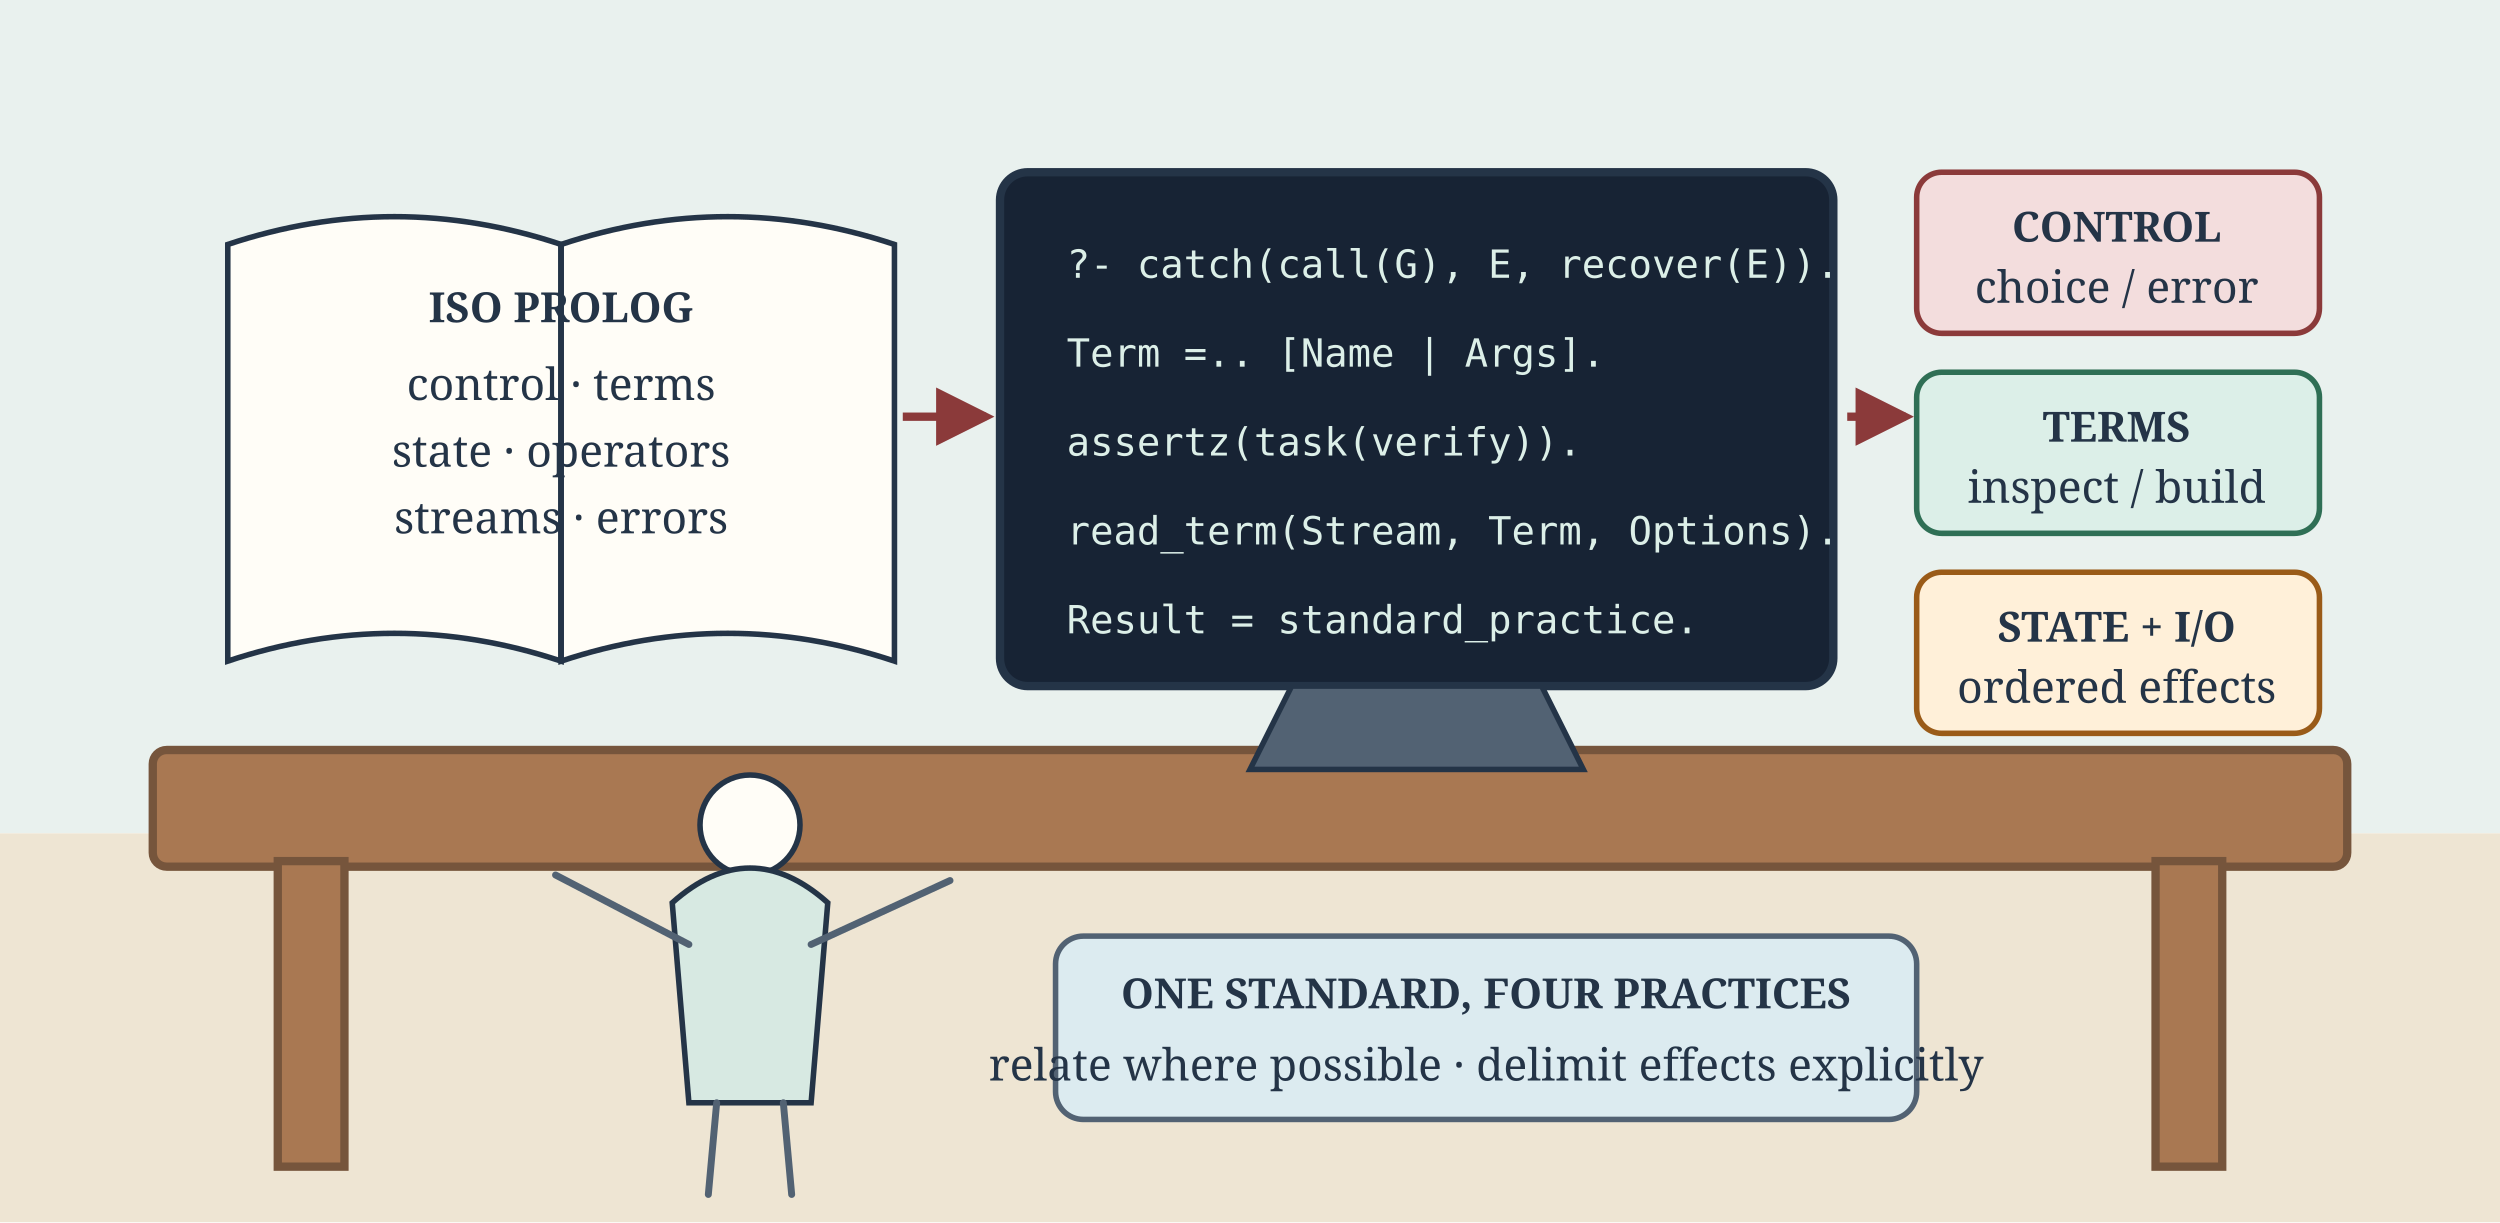
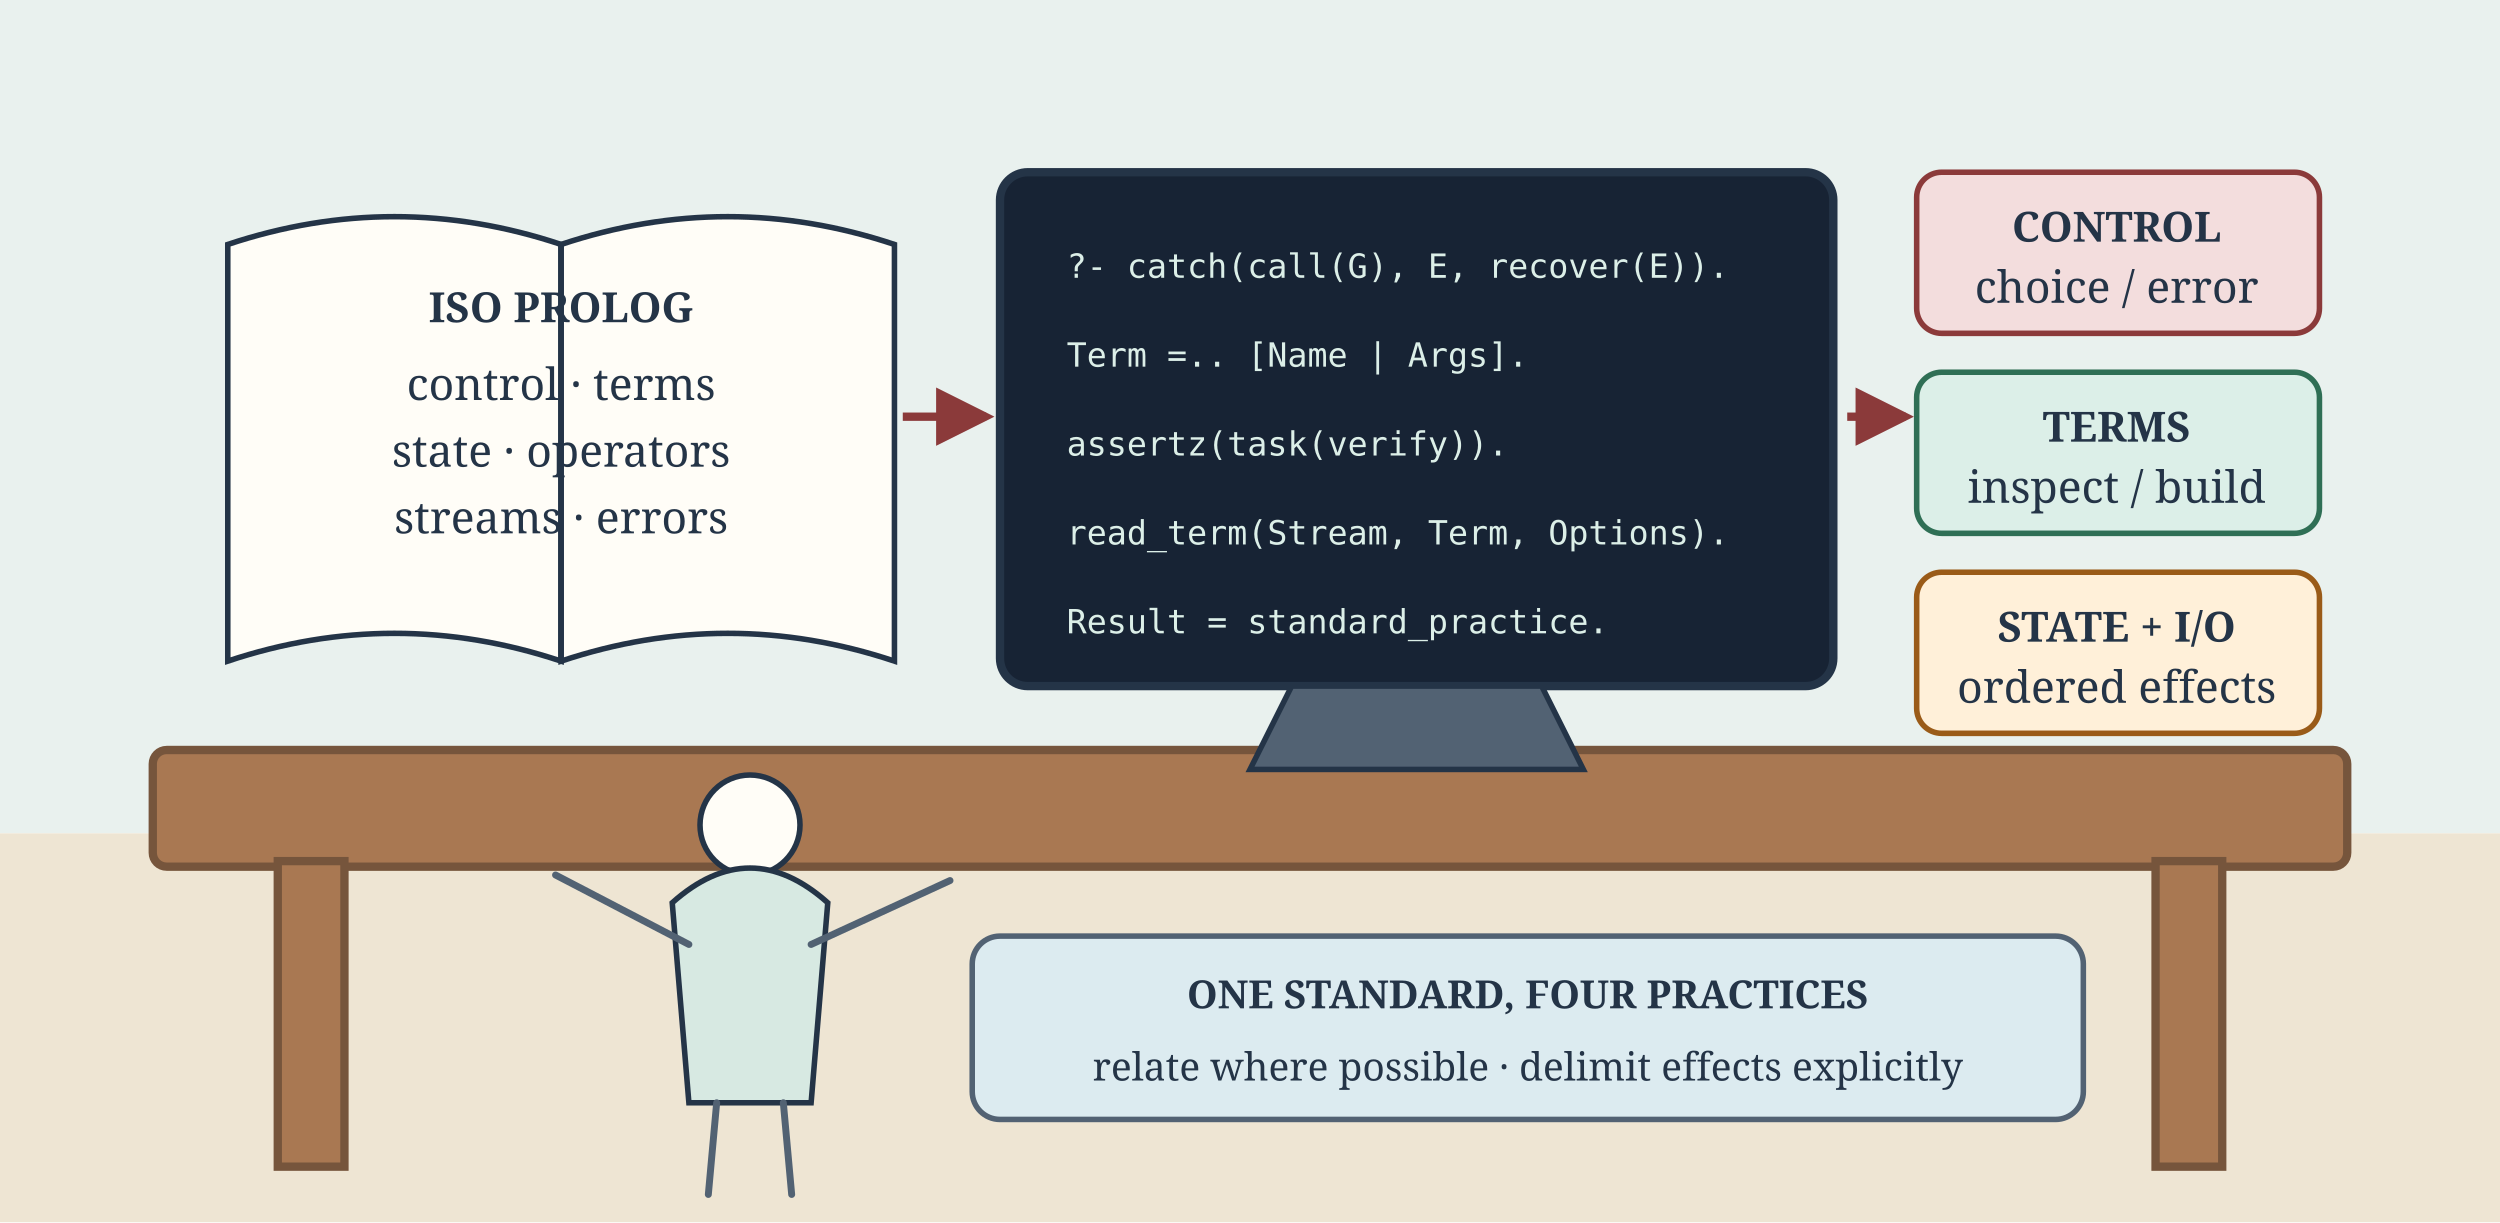
<svg xmlns="http://www.w3.org/2000/svg" width="900" height="440" viewBox="0 0 900 440" role="img" aria-labelledby="title desc">
  <defs>
    <style>
      .wall{fill:#e9f1ee}.floor{fill:#eee5d3}.bench{fill:#a97852;stroke:#76553c;stroke-width:3}
      .paper{fill:#fffdf7;stroke:#243447;stroke-width:2}.screen{fill:#172334;stroke:#243447;stroke-width:3}
      .green{fill:#dcefe8;stroke:#2f6f55;stroke-width:2}.gold{fill:#fff0d9;stroke:#9a5b18;stroke-width:2}
      .red{fill:#f3dddd;stroke:#8b3a3a;stroke-width:2}.blue{fill:#dcebf0;stroke:#526273;stroke-width:2}
      .ink{fill:#243447;font:16px Georgia,serif}.label{fill:#243447;font:bold 15px Georgia,serif}
      .code{fill:#dcefe8;font:14px ui-monospace,SFMono-Regular,Consolas,monospace}
+       .screen-code{fill:#dcefe8;font:12px ui-monospace,SFMono-Regular,Consolas,monospace}
+       .small-label{fill:#243447;font:bold 14px Georgia,serif}.small-ink{fill:#243447;font:14px Georgia,serif}
      .line{fill:none;stroke:#526273;stroke-width:2.5;stroke-linecap:round}.wire{fill:none;stroke:#8b3a3a;stroke-width:3}
    </style>
    <marker id="arrow" markerWidth="7" markerHeight="7" refX="6" refY="3.5" orient="auto">
      <path d="M0 0L7 3.5L0 7Z" fill="#8b3a3a" />
    </marker>
  </defs>
  <rect width="900" height="300" class="wall" />
  <rect y="300" width="900" height="140" class="floor" />
  <rect class="bench" x="55" y="270" width="790" height="42" rx="5" />
  <rect class="bench" x="100" y="310" width="24" height="110" />
  <rect class="bench" x="776" y="310" width="24" height="110" />
  <g transform="translate(82 68)">
    <path class="paper" d="M0 20Q60 0 120 20V170Q60 150 0 170Z" />
    <path class="paper" d="M120 20Q180 0 240 20V170Q180 150 120 170Z" />
    <line x1="120" y1="20" x2="120" y2="170" stroke="#243447" stroke-width="2" />
    <text class="label" x="120" y="48" text-anchor="middle">ISO PROLOG</text>
    <text class="ink" x="120" y="76" text-anchor="middle">control · terms</text>
    <text class="ink" x="120" y="100" text-anchor="middle">state · operators</text>
    <text class="ink" x="120" y="124" text-anchor="middle">streams · errors</text>
  </g>
  <g transform="translate(360 62)">
    <rect class="screen" width="300" height="185" rx="10" />
-     <text class="code" x="24" y="38">?- catch(call(G), E, recover(E)).</text>
-     <text class="code" x="24" y="70">Term =.. [Name | Args].</text>
-     <text class="code" x="24" y="102">assertz(task(verify)).</text>
-     <text class="code" x="24" y="134">read_term(Stream, Term, Options).</text>
-     <text class="code" x="24" y="166">Result = standard_practice.</text>
+     <text class="screen-code" x="24" y="38">?- catch(call(G), E, recover(E)).</text>
+     <text class="screen-code" x="24" y="70">Term =.. [Name | Args].</text>
+     <text class="screen-code" x="24" y="102">assertz(task(verify)).</text>
+     <text class="screen-code" x="24" y="134">read_term(Stream, Term, Options).</text>
+     <text class="screen-code" x="24" y="166">Result = standard_practice.</text>
    <path d="M105 185L90 215H210L195 185Z" fill="#526273" stroke="#243447" stroke-width="2" />
  </g>
  <g transform="translate(690 62)">
    <rect class="red" width="145" height="58" rx="9" />
    <text class="label" x="72" y="25" text-anchor="middle">CONTROL</text>
    <text class="ink" x="72" y="47" text-anchor="middle">choice / error</text>
    <rect class="green" y="72" width="145" height="58" rx="9" />
    <text class="label" x="72" y="97" text-anchor="middle">TERMS</text>
    <text class="ink" x="72" y="119" text-anchor="middle">inspect / build</text>
    <rect class="gold" y="144" width="145" height="58" rx="9" />
    <text class="label" x="72" y="169" text-anchor="middle">STATE + I/O</text>
    <text class="ink" x="72" y="191" text-anchor="middle">ordered effects</text>
  </g>
  <path class="wire" marker-end="url(#arrow)" d="M325 150C340 150 345 150 355 150" />
  <path class="wire" marker-end="url(#arrow)" d="M665 150C675 150 678 150 686 150" />
  <g transform="translate(270 325)">
    <circle cx="0" cy="-28" r="18" fill="#fffdf7" stroke="#243447" stroke-width="2" />
    <path d="M-28 0Q0-25 28 0L22 72H-22Z" fill="#d7e9e2" stroke="#243447" stroke-width="2" />
    <path class="line" d="M-12 72L-15 105M12 72L15 105M-22 15L-70-10M22 15L72-8" />
  </g>
-   <rect class="blue" x="380" y="337" width="310" height="66" rx="10" />
-   <text class="label" x="535" y="363" text-anchor="middle">ONE STANDARD, FOUR PRACTICES</text>
-   <text class="ink" x="535" y="389" text-anchor="middle">relate where possible · delimit effects explicitly</text>
+   <rect class="blue" x="350" y="337" width="400" height="66" rx="10" />
+   <text class="small-label" x="550" y="363" text-anchor="middle">ONE STANDARD, FOUR PRACTICES</text>
+   <text class="small-ink" x="550" y="389" text-anchor="middle">relate where possible · delimit effects explicitly</text>
</svg>
